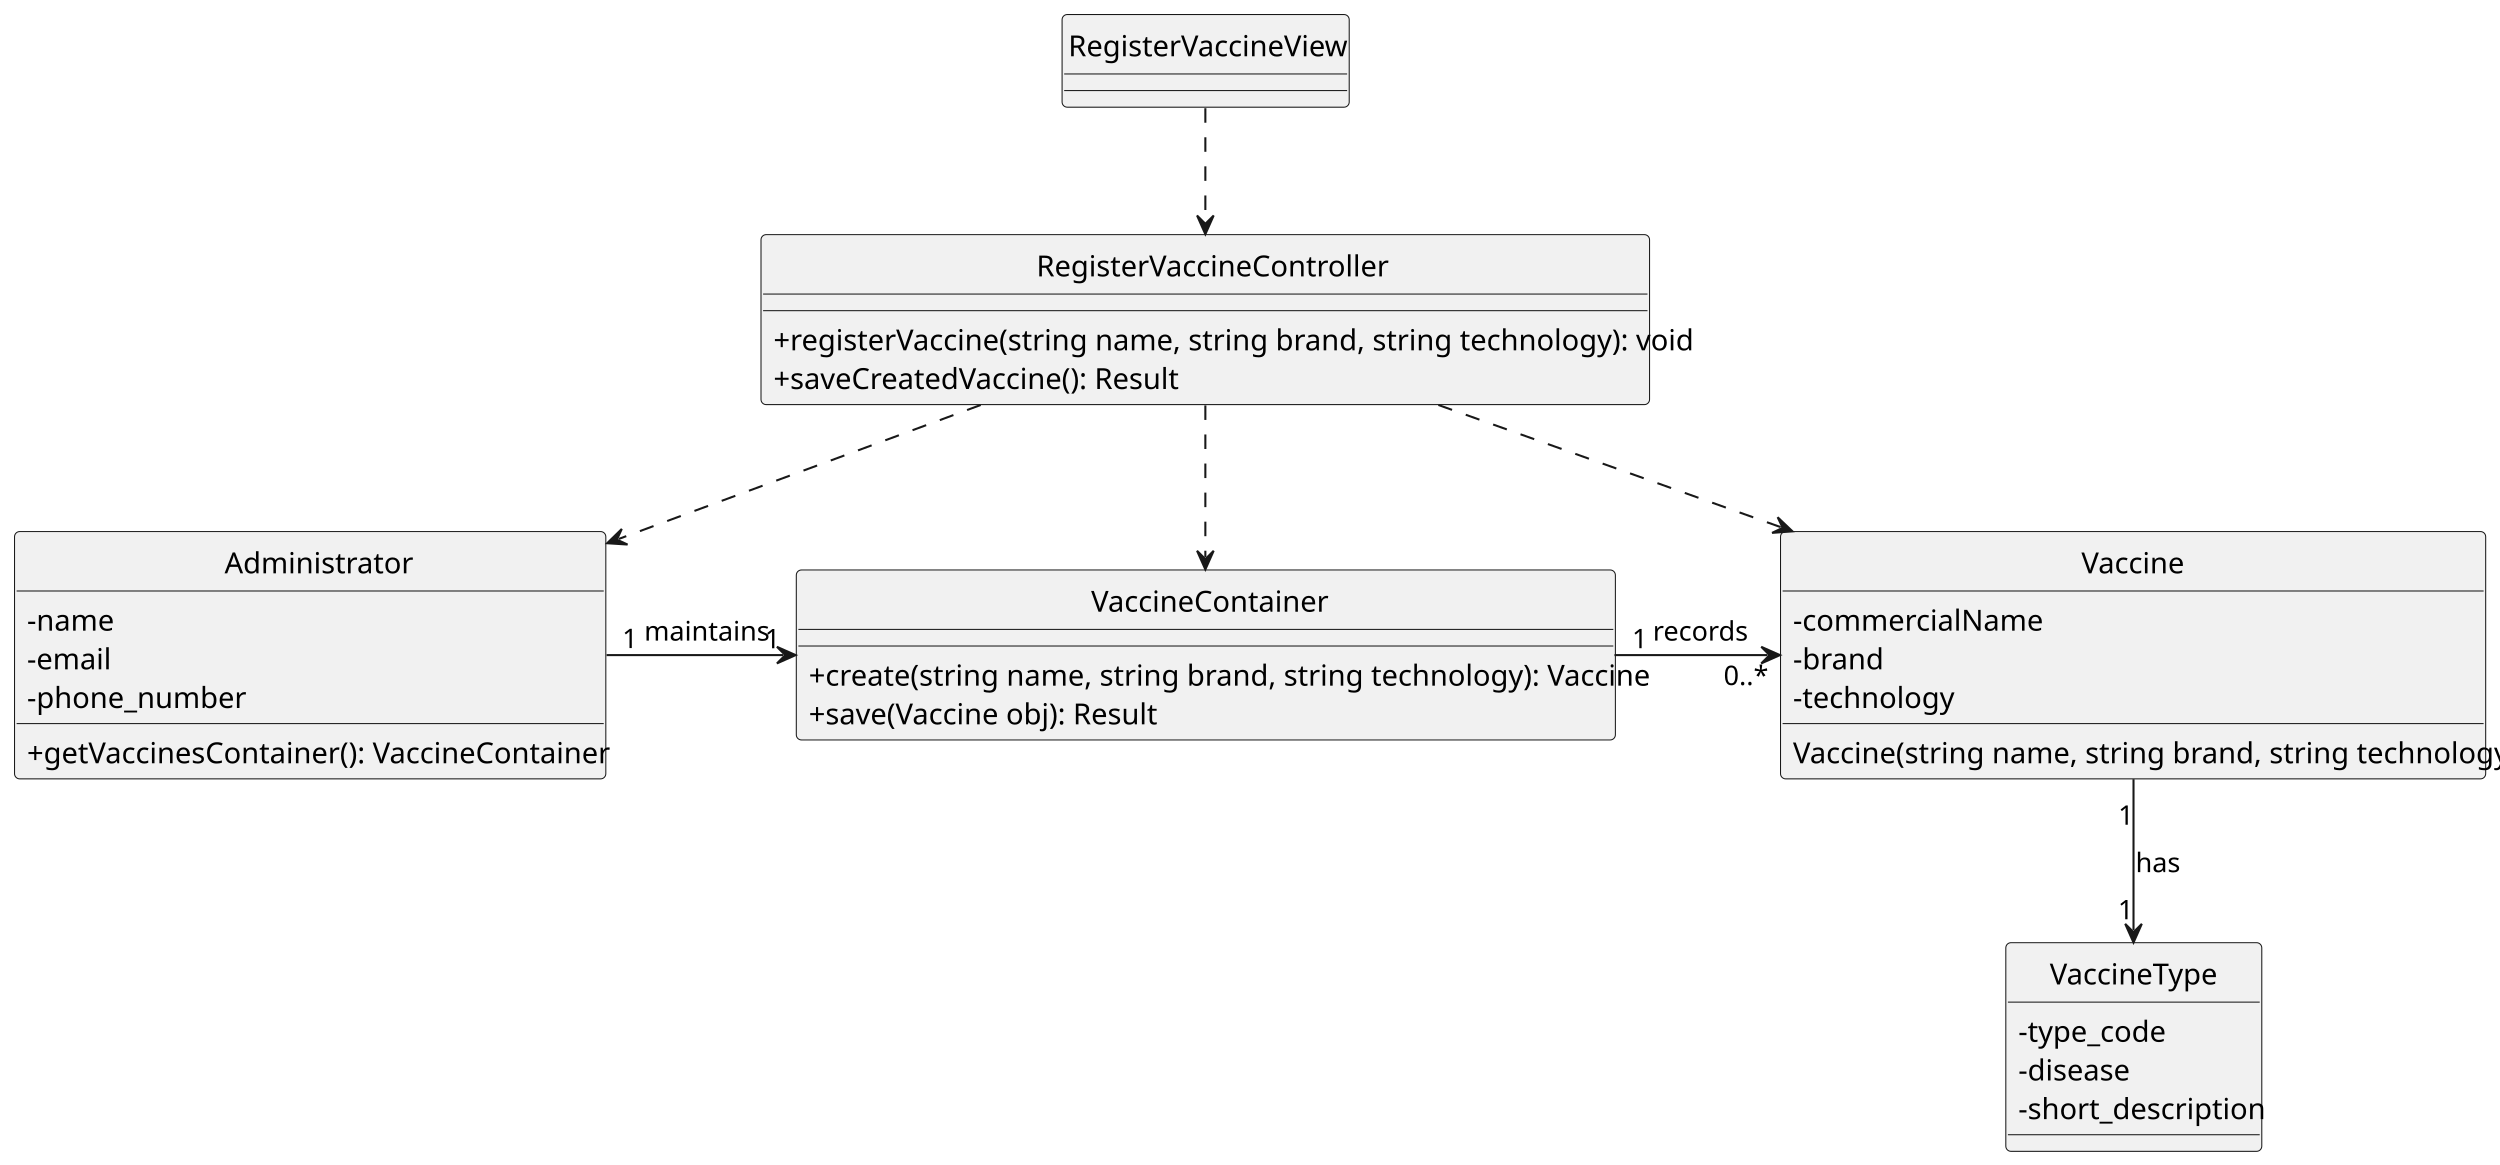
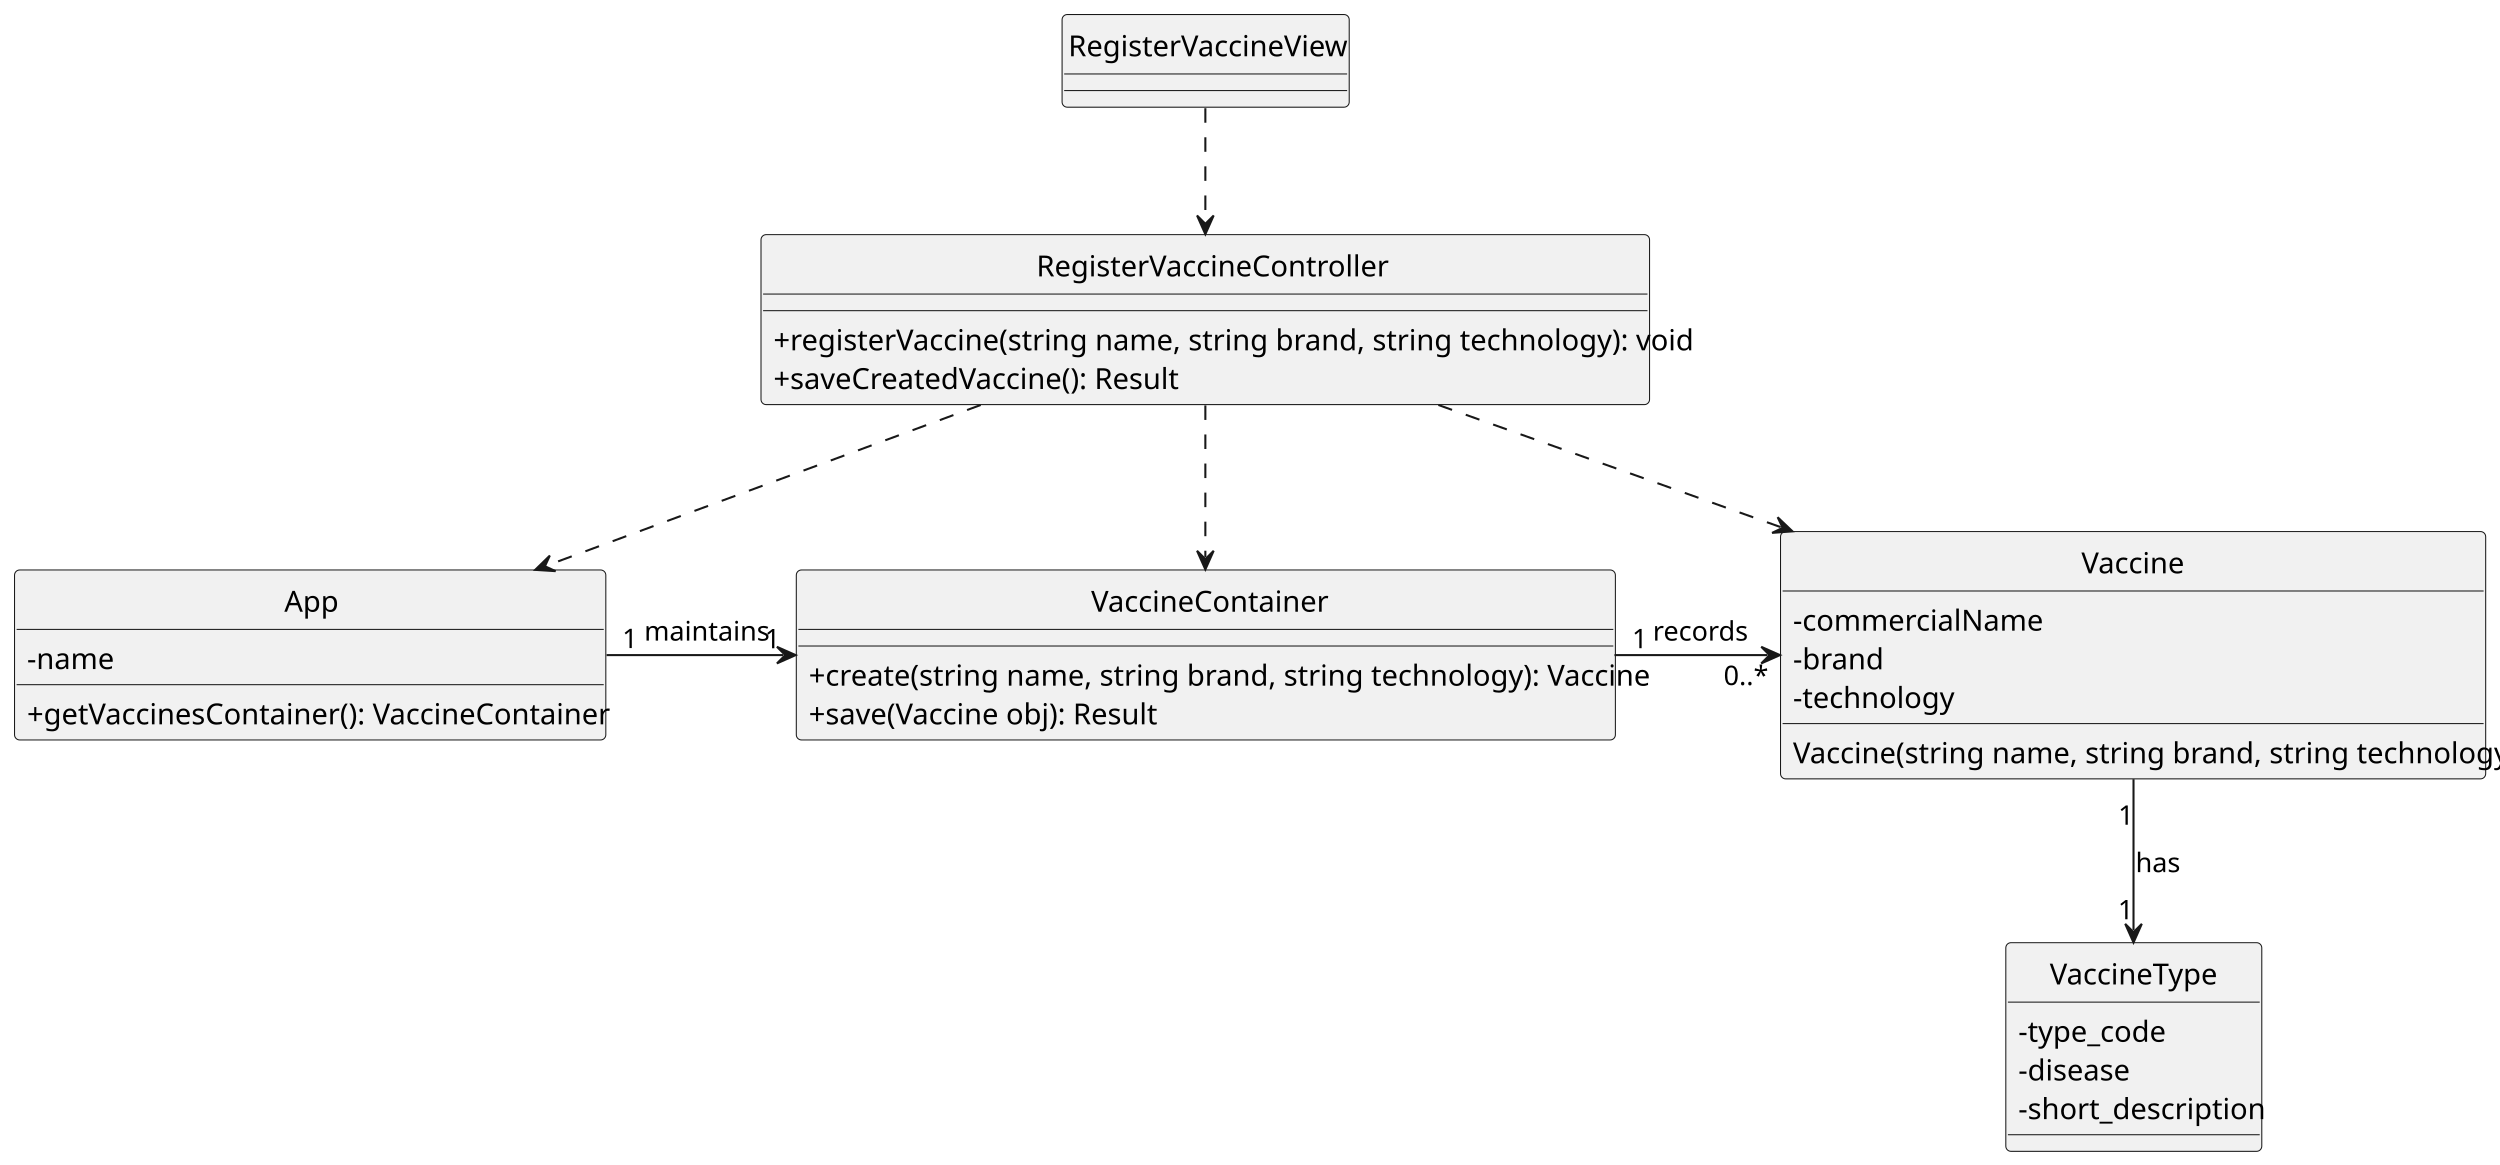
<svg xmlns="http://www.w3.org/2000/svg" contentStyleType="text/css" data-diagram-type="CLASS" height="561px" preserveAspectRatio="none" style="width:1204px;height:561px;background:#FFFFFF;" version="1.1" viewBox="0 0 1204 561" width="1204px" zoomAndPan="magnify">
  <defs />
  <g>
    <g class="entity" data-entity="RegisterVaccineView" data-source-line="6" data-uid="ent0002" id="entity_RegisterVaccineView">
      <rect fill="#F1F1F1" height="44.621" rx="2.5" ry="2.5" style="stroke:#181818;stroke-width:0.5;" width="138.282" x="511.5" y="7" />
      <text fill="#000000" font-family="sans-serif" font-size="14" lengthAdjust="spacing" textLength="132.282" x="514.5" y="27.107">RegisterVaccineView</text>
      <line style="stroke:#181818;stroke-width:0.5;" x1="512.5" x2="648.782" y1="35.621" y2="35.621" />
      <line style="stroke:#181818;stroke-width:0.5;" x1="512.5" x2="648.782" y1="43.621" y2="43.621" />
    </g>
    <g class="entity" data-entity="RegisterVaccineController" data-source-line="9" data-uid="ent0003" id="entity_RegisterVaccineController">
      <rect fill="#F1F1F1" height="81.863" rx="2.5" ry="2.5" style="stroke:#181818;stroke-width:0.5;" width="427.926" x="366.5" y="113" />
      <text fill="#000000" font-family="sans-serif" font-size="14" lengthAdjust="spacing" textLength="162.627" x="499.149" y="133.107">RegisterVaccineController</text>
      <line style="stroke:#181818;stroke-width:0.5;" x1="367.5" x2="793.426" y1="141.621" y2="141.621" />
      <line style="stroke:#181818;stroke-width:0.5;" x1="367.5" x2="793.426" y1="149.621" y2="149.621" />
      <text fill="#000000" font-family="sans-serif" font-size="14" lengthAdjust="spacing" textLength="415.926" x="372.5" y="168.728">+registerVaccine(string name, string brand, string technology): void</text>
      <text fill="#000000" font-family="sans-serif" font-size="14" lengthAdjust="spacing" textLength="194.148" x="372.5" y="187.35">+saveCreatedVaccine(): Result</text>
    </g>
-     <g class="entity" data-entity="Administrator" data-source-line="14" data-uid="ent0004" id="entity_Administrator">
-       <rect fill="#F1F1F1" height="119.106" rx="2.5" ry="2.5" style="stroke:#181818;stroke-width:0.5;" width="284.761" x="7" y="256" />
-       <text fill="#000000" font-family="sans-serif" font-size="14" lengthAdjust="spacing" textLength="82.469" x="108.146" y="276.107">Administrator</text>
-       <line style="stroke:#181818;stroke-width:0.5;" x1="8" x2="290.761" y1="284.621" y2="284.621" />
-       <text fill="#000000" font-family="sans-serif" font-size="14" lengthAdjust="spacing" textLength="39.683" x="13" y="303.728">-name</text>
-       <text fill="#000000" font-family="sans-serif" font-size="14" lengthAdjust="spacing" textLength="38.117" x="13" y="322.35">-email</text>
-       <text fill="#000000" font-family="sans-serif" font-size="14" lengthAdjust="spacing" textLength="98.848" x="13" y="340.971">-phone_number</text>
-       <line style="stroke:#181818;stroke-width:0.5;" x1="8" x2="290.761" y1="348.484" y2="348.484" />
-       <text fill="#000000" font-family="sans-serif" font-size="14" lengthAdjust="spacing" textLength="272.761" x="13" y="367.592">+getVaccinesContainer(): VaccineContainer</text>
+     <g class="entity" data-entity="App" data-source-line="14" data-uid="ent0004" id="entity_App">
+       <rect fill="#F1F1F1" height="81.863" rx="2.5" ry="2.5" style="stroke:#181818;stroke-width:0.5;" width="284.761" x="7" y="274.5" />
+       <text fill="#000000" font-family="sans-serif" font-size="14" lengthAdjust="spacing" textLength="24.91" x="136.925" y="294.607">App</text>
+       <line style="stroke:#181818;stroke-width:0.5;" x1="8" x2="290.761" y1="303.121" y2="303.121" />
+       <text fill="#000000" font-family="sans-serif" font-size="14" lengthAdjust="spacing" textLength="39.683" x="13" y="322.228">-name</text>
+       <line style="stroke:#181818;stroke-width:0.5;" x1="8" x2="290.761" y1="329.742" y2="329.742" />
+       <text fill="#000000" font-family="sans-serif" font-size="14" lengthAdjust="spacing" textLength="272.761" x="13" y="348.85">+getVaccinesContainer(): VaccineContainer</text>
    </g>
-     <g class="entity" data-entity="VaccineContainer" data-source-line="21" data-uid="ent0005" id="entity_VaccineContainer">
+     <g class="entity" data-entity="VaccineContainer" data-source-line="19" data-uid="ent0005" id="entity_VaccineContainer">
      <rect fill="#F1F1F1" height="81.863" rx="2.5" ry="2.5" style="stroke:#181818;stroke-width:0.5;" width="394.471" x="383.5" y="274.5" />
      <text fill="#000000" font-family="sans-serif" font-size="14" lengthAdjust="spacing" textLength="110.51" x="525.481" y="294.607">VaccineContainer</text>
      <line style="stroke:#181818;stroke-width:0.5;" x1="384.5" x2="776.971" y1="303.121" y2="303.121" />
      <line style="stroke:#181818;stroke-width:0.5;" x1="384.5" x2="776.971" y1="311.121" y2="311.121" />
      <text fill="#000000" font-family="sans-serif" font-size="14" lengthAdjust="spacing" textLength="382.471" x="389.5" y="330.228">+create(string name, string brand, string technology): Vaccine</text>
      <text fill="#000000" font-family="sans-serif" font-size="14" lengthAdjust="spacing" textLength="166.913" x="389.5" y="348.85">+save(Vaccine obj): Result</text>
    </g>
-     <g class="entity" data-entity="Vaccine" data-source-line="26" data-uid="ent0006" id="entity_Vaccine">
+     <g class="entity" data-entity="Vaccine" data-source-line="24" data-uid="ent0006" id="entity_Vaccine">
      <rect fill="#F1F1F1" height="119.106" rx="2.5" ry="2.5" style="stroke:#181818;stroke-width:0.5;" width="339.606" x="857.5" y="256" />
      <text fill="#000000" font-family="sans-serif" font-size="14" lengthAdjust="spacing" textLength="49.807" x="1002.399" y="276.107">Vaccine</text>
      <line style="stroke:#181818;stroke-width:0.5;" x1="858.5" x2="1196.105" y1="284.621" y2="284.621" />
      <text fill="#000000" font-family="sans-serif" font-size="14" lengthAdjust="spacing" textLength="113.572" x="863.5" y="303.728">-commercialName</text>
      <text fill="#000000" font-family="sans-serif" font-size="14" lengthAdjust="spacing" textLength="40.469" x="863.5" y="322.35">-brand</text>
      <text fill="#000000" font-family="sans-serif" font-size="14" lengthAdjust="spacing" textLength="72.379" x="863.5" y="340.971">-technology</text>
      <line style="stroke:#181818;stroke-width:0.5;" x1="858.5" x2="1196.105" y1="348.484" y2="348.484" />
      <text fill="#000000" font-family="sans-serif" font-size="14" lengthAdjust="spacing" textLength="327.606" x="863.5" y="367.592">Vaccine(string name, string brand, string technology)</text>
    </g>
-     <g class="entity" data-entity="VaccineType" data-source-line="33" data-uid="ent0007" id="entity_VaccineType">
+     <g class="entity" data-entity="VaccineType" data-source-line="31" data-uid="ent0007" id="entity_VaccineType">
      <rect fill="#F1F1F1" height="100.484" rx="2.5" ry="2.5" style="stroke:#181818;stroke-width:0.5;" width="123.275" x="966" y="454" />
      <text fill="#000000" font-family="sans-serif" font-size="14" lengthAdjust="spacing" textLength="80.931" x="987.172" y="474.107">VaccineType</text>
      <line style="stroke:#181818;stroke-width:0.5;" x1="967" x2="1088.275" y1="482.621" y2="482.621" />
      <text fill="#000000" font-family="sans-serif" font-size="14" lengthAdjust="spacing" textLength="69.269" x="972" y="501.728">-type_code</text>
      <text fill="#000000" font-family="sans-serif" font-size="14" lengthAdjust="spacing" textLength="52.917" x="972" y="520.35">-disease</text>
      <text fill="#000000" font-family="sans-serif" font-size="14" lengthAdjust="spacing" textLength="111.275" x="972" y="538.971">-short_description</text>
      <line style="stroke:#181818;stroke-width:0.5;" x1="967" x2="1088.275" y1="546.484" y2="546.484" />
    </g>
-     <g class="link" data-entity-1="Administrator" data-entity-2="VaccineContainer" data-source-line="39" data-uid="lnk8" id="link_Administrator_VaccineContainer">
-       <path codeLine="39" d="M292.12,315.5 C321.29,315.5 346.48,315.5 377.17,315.5" fill="none" id="Administrator-to-VaccineContainer" style="stroke:#181818;stroke-width:1;" />
+     <g class="link" data-entity-1="App" data-entity-2="VaccineContainer" data-source-line="37" data-uid="lnk8" id="link_App_VaccineContainer">
+       <path codeLine="37" d="M292.12,315.5 C321.29,315.5 346.48,315.5 377.17,315.5" fill="none" id="App-to-VaccineContainer" style="stroke:#181818;stroke-width:1;" />
      <polygon fill="#181818" points="383.17,315.5,374.17,311.5,378.17,315.5,374.17,319.5,383.17,315.5" style="stroke:#181818;stroke-width:1;" />
      <text fill="#000000" font-family="sans-serif" font-size="13" lengthAdjust="spacing" textLength="55.637" x="310.25" y="308.528">maintains</text>
-       <text fill="#000000" font-family="sans-serif" font-size="13" lengthAdjust="spacing" textLength="7.23" x="299.666" y="312.095">1</text>
+       <text fill="#000000" font-family="sans-serif" font-size="13" lengthAdjust="spacing" textLength="7.23" x="299.666" y="312.101">1</text>
      <text fill="#000000" font-family="sans-serif" font-size="13" lengthAdjust="spacing" textLength="7.23" x="368.32" y="312.205">1</text>
    </g>
-     <g class="link" data-entity-1="VaccineContainer" data-entity-2="Vaccine" data-source-line="40" data-uid="lnk9" id="link_VaccineContainer_Vaccine">
-       <path codeLine="40" d="M777.54,315.5 C804.1,315.5 825.17,315.5 851.22,315.5" fill="none" id="VaccineContainer-to-Vaccine" style="stroke:#181818;stroke-width:1;" />
+     <g class="link" data-entity-1="VaccineContainer" data-entity-2="Vaccine" data-source-line="38" data-uid="lnk9" id="link_VaccineContainer_Vaccine">
+       <path codeLine="38" d="M777.54,315.5 C804.1,315.5 825.17,315.5 851.22,315.5" fill="none" id="VaccineContainer-to-Vaccine" style="stroke:#181818;stroke-width:1;" />
      <polygon fill="#181818" points="857.22,315.5,848.22,311.5,852.22,315.5,848.22,319.5,857.22,315.5" style="stroke:#181818;stroke-width:1;" />
      <text fill="#000000" font-family="sans-serif" font-size="13" lengthAdjust="spacing" textLength="43.348" x="796" y="308.528">records</text>
      <text fill="#000000" font-family="sans-serif" font-size="13" lengthAdjust="spacing" textLength="7.23" x="785.995" y="312.179">1</text>
      <text fill="#000000" font-family="sans-serif" font-size="13" lengthAdjust="spacing" textLength="19.513" x="830.094" y="329.918">0..*</text>
    </g>
-     <g class="link" data-entity-1="Vaccine" data-entity-2="VaccineType" data-source-line="41" data-uid="lnk10" id="link_Vaccine_VaccineType">
-       <path codeLine="41" d="M1027.5,375.25 C1027.5,400.56 1027.5,423.81 1027.5,447.93" fill="none" id="Vaccine-to-VaccineType" style="stroke:#181818;stroke-width:1;" />
+     <g class="link" data-entity-1="Vaccine" data-entity-2="VaccineType" data-source-line="39" data-uid="lnk10" id="link_Vaccine_VaccineType">
+       <path codeLine="39" d="M1027.5,375.25 C1027.5,400.56 1027.5,423.81 1027.5,447.93" fill="none" id="Vaccine-to-VaccineType" style="stroke:#181818;stroke-width:1;" />
      <polygon fill="#181818" points="1027.5,453.93,1031.5,444.93,1027.5,448.93,1023.5,444.93,1027.5,453.93" style="stroke:#181818;stroke-width:1;" />
      <text fill="#000000" font-family="sans-serif" font-size="13" lengthAdjust="spacing" textLength="20.96" x="1028.5" y="420.028">has</text>
      <text fill="#000000" font-family="sans-serif" font-size="13" lengthAdjust="spacing" textLength="7.23" x="1020.131" y="397.18">1</text>
      <text fill="#000000" font-family="sans-serif" font-size="13" lengthAdjust="spacing" textLength="7.23" x="1020.005" y="442.708">1</text>
    </g>
-     <g class="link" data-entity-1="RegisterVaccineView" data-entity-2="RegisterVaccineController" data-source-line="43" data-uid="lnk11" id="link_RegisterVaccineView_RegisterVaccineController">
-       <path codeLine="43" d="M580.5,52.12 C580.5,68.88 580.5,86.57 580.5,106.79" fill="none" id="RegisterVaccineView-to-RegisterVaccineController" style="stroke:#181818;stroke-width:1;stroke-dasharray:7,7;" />
+     <g class="link" data-entity-1="RegisterVaccineView" data-entity-2="RegisterVaccineController" data-source-line="41" data-uid="lnk11" id="link_RegisterVaccineView_RegisterVaccineController">
+       <path codeLine="41" d="M580.5,52.12 C580.5,68.88 580.5,86.57 580.5,106.79" fill="none" id="RegisterVaccineView-to-RegisterVaccineController" style="stroke:#181818;stroke-width:1;stroke-dasharray:7,7;" />
      <polygon fill="#181818" points="580.5,112.79,584.5,103.79,580.5,107.79,576.5,103.79,580.5,112.79" style="stroke:#181818;stroke-width:1;" />
    </g>
-     <g class="link" data-entity-1="RegisterVaccineController" data-entity-2="Administrator" data-source-line="44" data-uid="lnk12" id="link_RegisterVaccineController_Administrator">
-       <path codeLine="44" d="M472.3,195.04 C417.81,215.21 356.667,237.838 298.027,259.538" fill="none" id="RegisterVaccineController-to-Administrator" style="stroke:#181818;stroke-width:1;stroke-dasharray:7,7;" />
-       <polygon fill="#181818" points="292.4,261.62,302.229,262.248,297.089,259.885,299.452,254.745,292.4,261.62" style="stroke:#181818;stroke-width:1;" />
+     <g class="link" data-entity-1="RegisterVaccineController" data-entity-2="App" data-source-line="42" data-uid="lnk12" id="link_RegisterVaccineController_App">
+       <path codeLine="42" d="M472.3,195.04 C406.72,219.31 328.967,248.088 263.377,272.358" fill="none" id="RegisterVaccineController-to-App" style="stroke:#181818;stroke-width:1;stroke-dasharray:7,7;" />
+       <polygon fill="#181818" points="257.75,274.44,267.579,275.068,262.439,272.705,264.803,267.565,257.75,274.44" style="stroke:#181818;stroke-width:1;" />
    </g>
-     <g class="link" data-entity-1="RegisterVaccineController" data-entity-2="VaccineContainer" data-source-line="45" data-uid="lnk13" id="link_RegisterVaccineController_VaccineContainer">
-       <path codeLine="45" d="M580.5,195.25 C580.5,219.43 580.5,244.09 580.5,268.26" fill="none" id="RegisterVaccineController-to-VaccineContainer" style="stroke:#181818;stroke-width:1;stroke-dasharray:7,7;" />
+     <g class="link" data-entity-1="RegisterVaccineController" data-entity-2="VaccineContainer" data-source-line="43" data-uid="lnk13" id="link_RegisterVaccineController_VaccineContainer">
+       <path codeLine="43" d="M580.5,195.25 C580.5,219.43 580.5,244.09 580.5,268.26" fill="none" id="RegisterVaccineController-to-VaccineContainer" style="stroke:#181818;stroke-width:1;stroke-dasharray:7,7;" />
      <polygon fill="#181818" points="580.5,274.26,584.5,265.26,580.5,269.26,576.5,265.26,580.5,274.26" style="stroke:#181818;stroke-width:1;" />
    </g>
-     <g class="link" data-entity-1="RegisterVaccineController" data-entity-2="Vaccine" data-source-line="46" data-uid="lnk14" id="link_RegisterVaccineController_Vaccine">
-       <path codeLine="46" d="M692.72,195.04 C744.31,213.45 800.879,233.633 857.599,253.874" fill="none" id="RegisterVaccineController-to-Vaccine" style="stroke:#181818;stroke-width:1;stroke-dasharray:7,7;" />
+     <g class="link" data-entity-1="RegisterVaccineController" data-entity-2="Vaccine" data-source-line="44" data-uid="lnk14" id="link_RegisterVaccineController_Vaccine">
+       <path codeLine="44" d="M692.72,195.04 C744.31,213.45 800.879,233.633 857.599,253.874" fill="none" id="RegisterVaccineController-to-Vaccine" style="stroke:#181818;stroke-width:1;stroke-dasharray:7,7;" />
      <polygon fill="#181818" points="863.25,255.89,856.118,249.098,858.541,254.21,853.429,256.633,863.25,255.89" style="stroke:#181818;stroke-width:1;" />
    </g>
  </g>
</svg>
